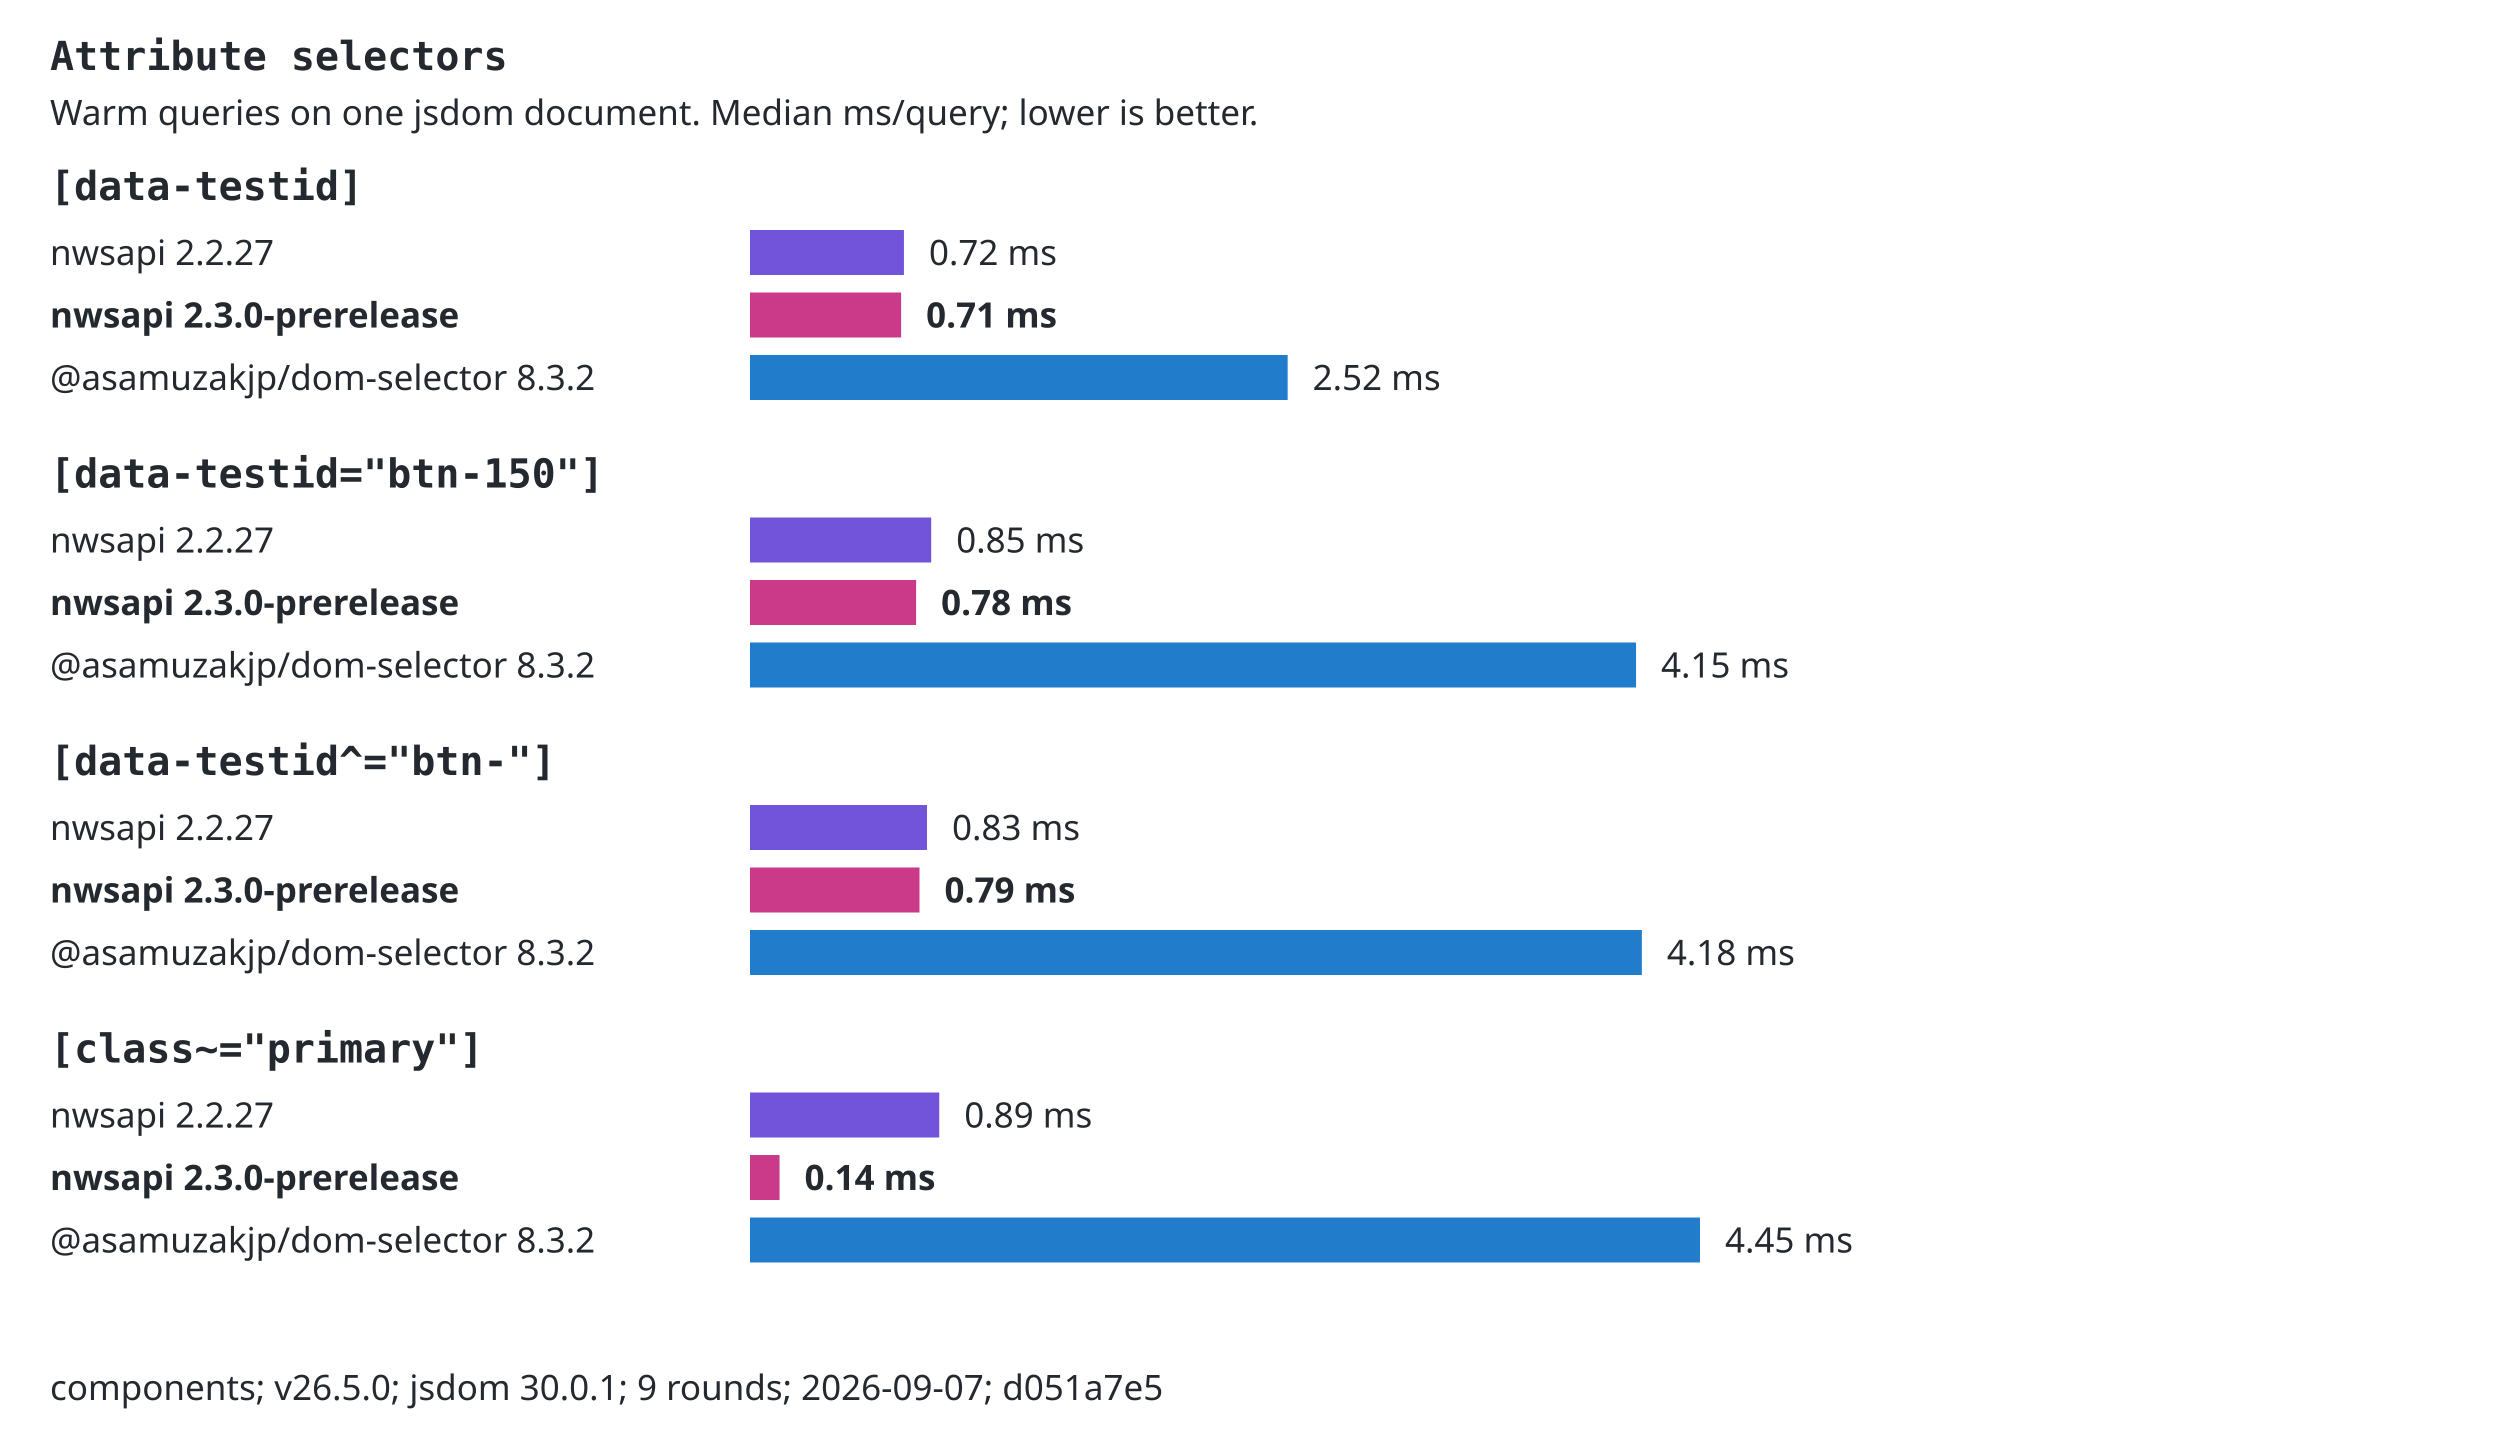
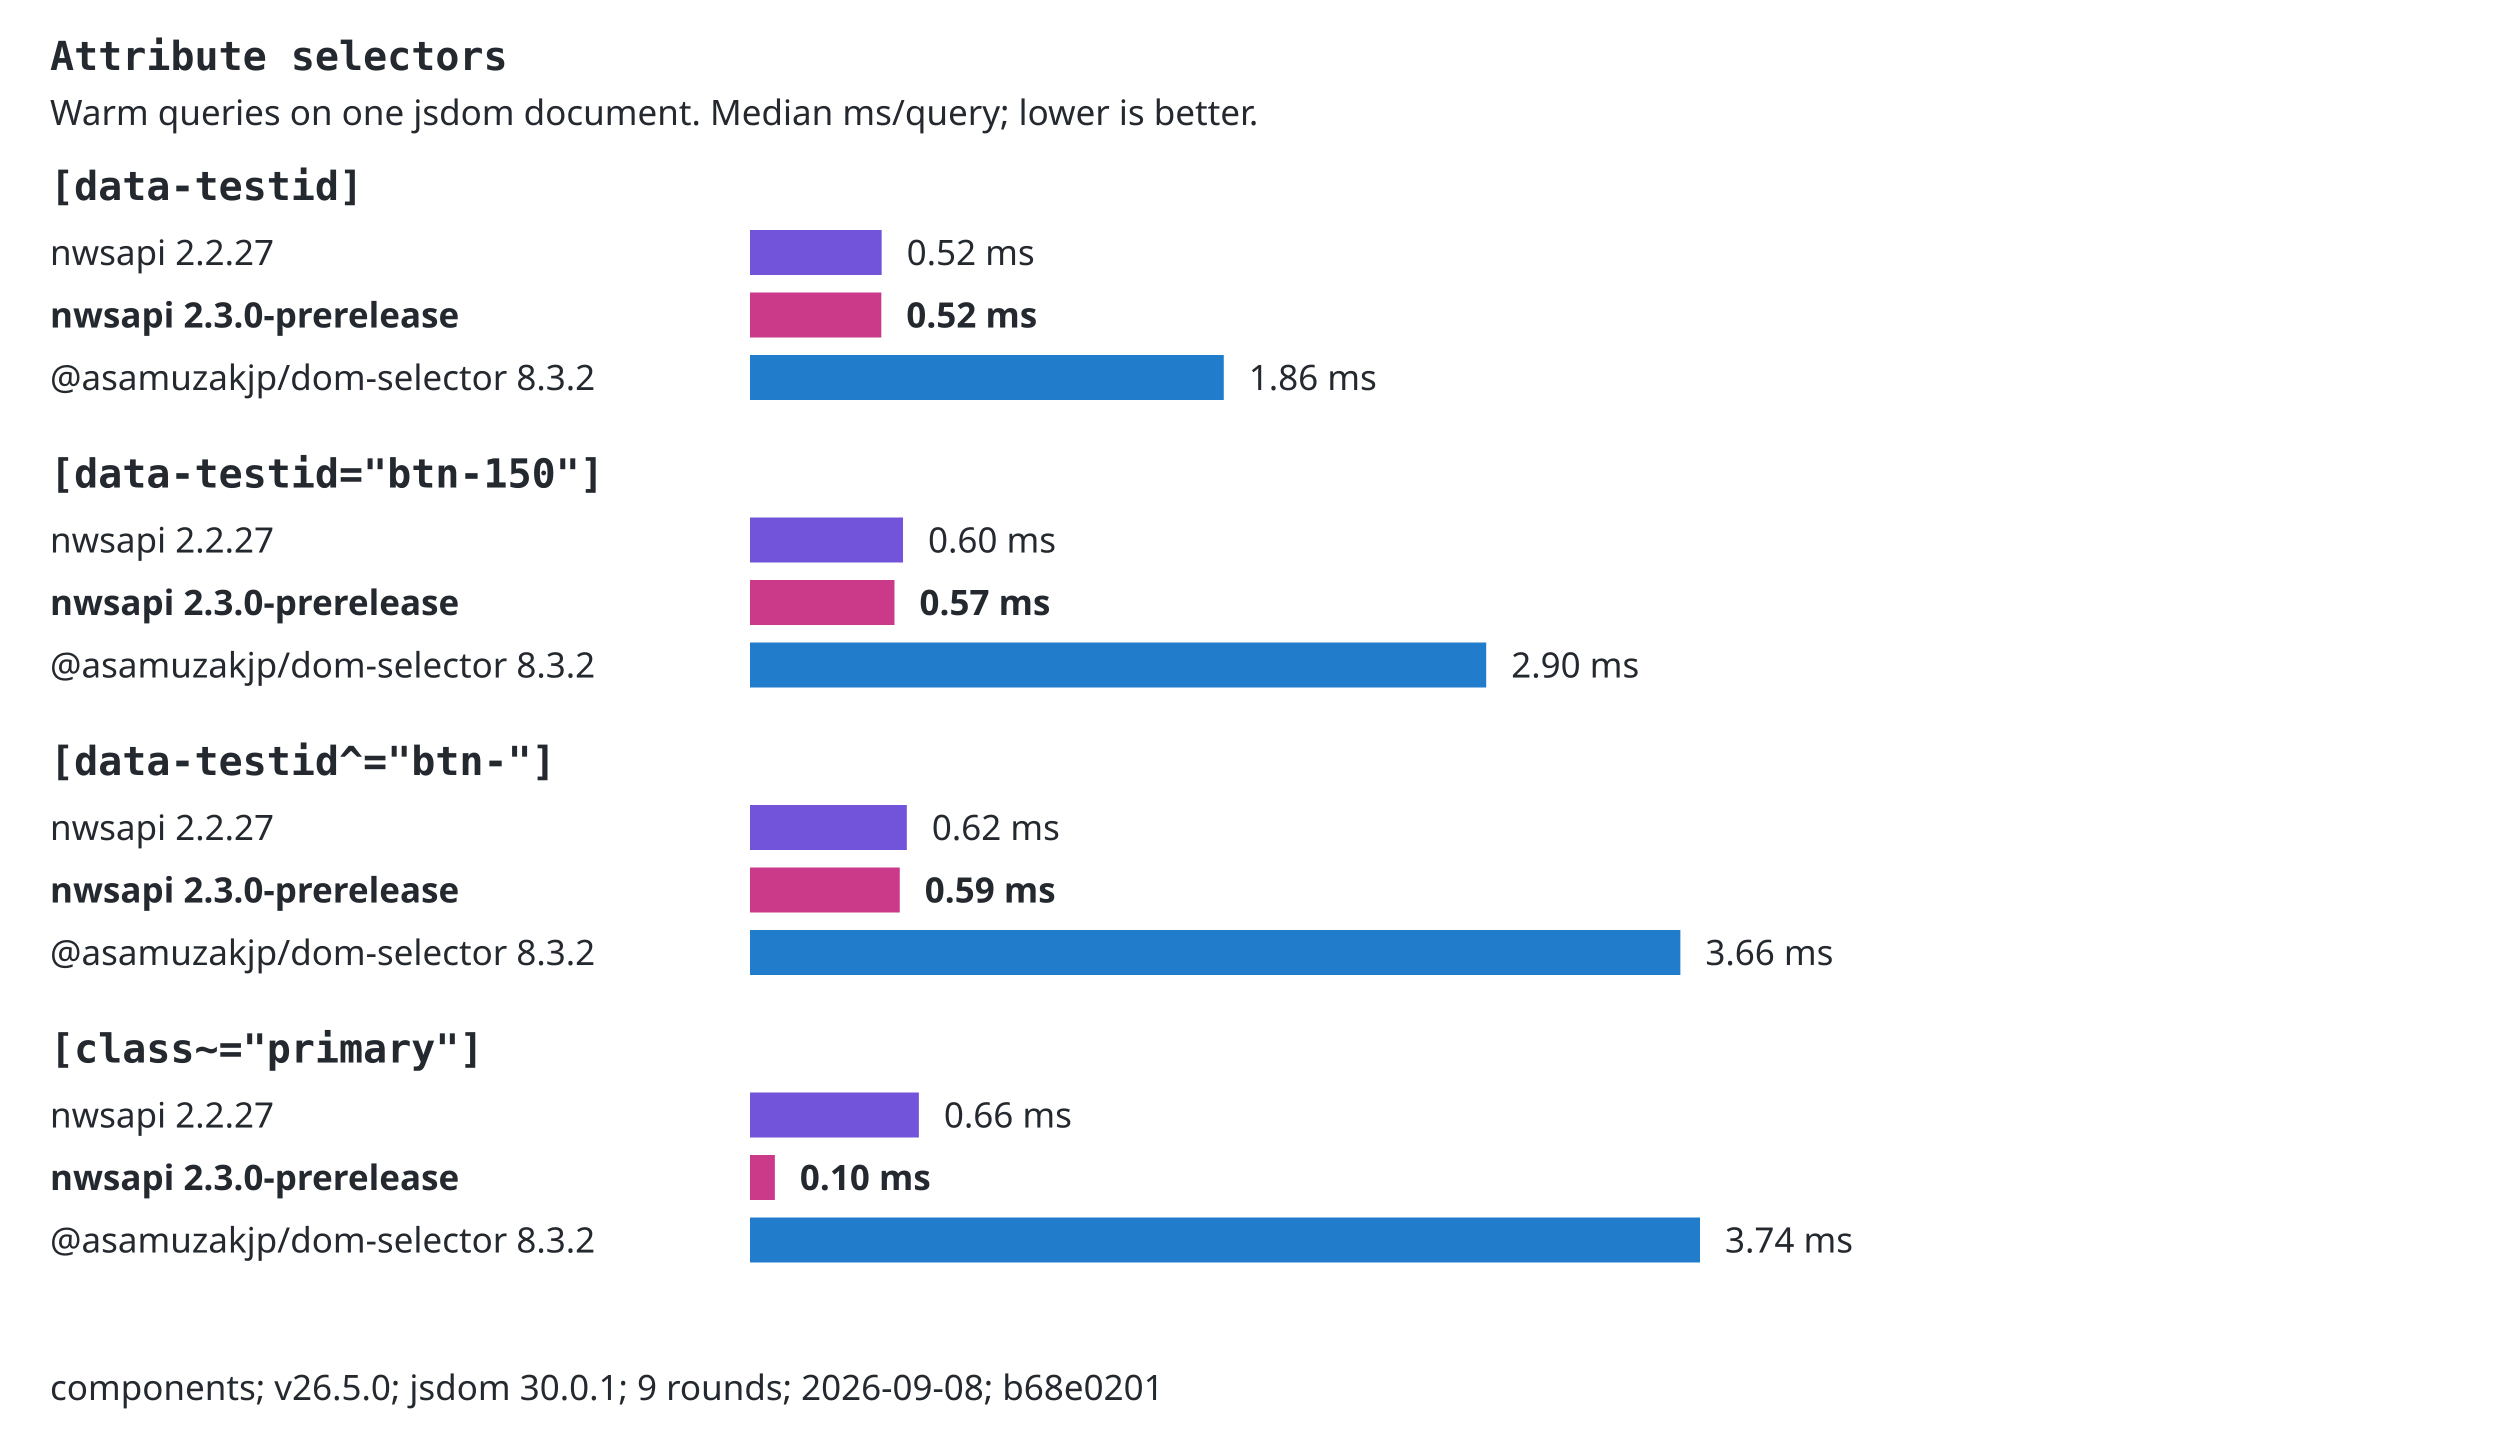
<svg xmlns="http://www.w3.org/2000/svg" width="1000" height="580" viewBox="0 0 1000 580" role="img">
  <style>text{font:14px system-ui,sans-serif;fill:#24292f}.selector{font:16px monospace;font-weight:600}.background{fill:#fff}.bar{transform-box:fill-box;transform-origin:left center;animation:fill 800ms ease-out both}@keyframes fill{from{transform:scaleX(0)}to{transform:scaleX(1)}}@media(prefers-reduced-motion:reduce){.bar{animation:none}}@media(prefers-color-scheme:dark){text{fill:#e6edf3}.background{fill:#0d1117}}</style>
  <rect class="background" width="1000" height="580" />
  <text x="20" y="28" class="selector">Attribute selectors</text>
  <text x="20" y="50">Warm queries on one jsdom document. Median ms/query; lower is better.</text>
  <text x="20" y="80" class="selector">[data-testid]</text>
  <text x="20" y="106">nwsapi 2.2.27</text>
-   <rect class="bar" x="300" y="92" width="61.57" height="18" fill="#7154d9" />
-   <text x="371.573" y="106">0.72 ms</text>
+   <rect class="bar" x="300" y="92" width="52.66" height="18" fill="#7154d9" />
+   <text x="362.662" y="106">0.52 ms</text>
  <text x="20" y="131" style="font-weight:700">nwsapi 2.3.0-prerelease</text>
-   <rect class="bar" x="300" y="117" width="60.45" height="18" fill="#cb3989" />
-   <text x="370.451" y="131" style="font-weight:700">0.71 ms</text>
+   <rect class="bar" x="300" y="117" width="52.53" height="18" fill="#cb3989" />
+   <text x="362.525" y="131" style="font-weight:700">0.52 ms</text>
  <text x="20" y="156">@asamuzakjp/dom-selector 8.3.2</text>
-   <rect class="bar" x="300" y="142" width="215.06" height="18" fill="#217dcc" />
-   <text x="525.062" y="156">2.52 ms</text>
+   <rect class="bar" x="300" y="142" width="189.51" height="18" fill="#217dcc" />
+   <text x="499.507" y="156">1.86 ms</text>
  <text x="20" y="195" class="selector">[data-testid="btn-150"]</text>
  <text x="20" y="221">nwsapi 2.2.27</text>
-   <rect class="bar" x="300" y="207" width="72.48" height="18" fill="#7154d9" />
-   <text x="382.477" y="221">0.85 ms</text>
+   <rect class="bar" x="300" y="207" width="61.21" height="18" fill="#7154d9" />
+   <text x="371.208" y="221">0.60 ms</text>
  <text x="20" y="246" style="font-weight:700">nwsapi 2.3.0-prerelease</text>
-   <rect class="bar" x="300" y="232" width="66.44" height="18" fill="#cb3989" />
-   <text x="376.44" y="246" style="font-weight:700">0.78 ms</text>
+   <rect class="bar" x="300" y="232" width="57.79" height="18" fill="#cb3989" />
+   <text x="367.785" y="246" style="font-weight:700">0.57 ms</text>
  <text x="20" y="271">@asamuzakjp/dom-selector 8.3.2</text>
-   <rect class="bar" x="300" y="257" width="354.42" height="18" fill="#217dcc" />
-   <text x="664.416" y="271">4.15 ms</text>
+   <rect class="bar" x="300" y="257" width="294.48" height="18" fill="#217dcc" />
+   <text x="604.484" y="271">2.90 ms</text>
  <text x="20" y="310" class="selector">[data-testid^="btn-"]</text>
  <text x="20" y="336">nwsapi 2.2.27</text>
-   <rect class="bar" x="300" y="322" width="70.81" height="18" fill="#7154d9" />
-   <text x="380.811" y="336">0.83 ms</text>
+   <rect class="bar" x="300" y="322" width="62.73" height="18" fill="#7154d9" />
+   <text x="372.725" y="336">0.62 ms</text>
  <text x="20" y="361" style="font-weight:700">nwsapi 2.3.0-prerelease</text>
-   <rect class="bar" x="300" y="347" width="67.8" height="18" fill="#cb3989" />
-   <text x="377.798" y="361" style="font-weight:700">0.79 ms</text>
+   <rect class="bar" x="300" y="347" width="59.9" height="18" fill="#cb3989" />
+   <text x="369.895" y="361" style="font-weight:700">0.59 ms</text>
  <text x="20" y="386">@asamuzakjp/dom-selector 8.3.2</text>
-   <rect class="bar" x="300" y="372" width="356.74" height="18" fill="#217dcc" />
-   <text x="666.742" y="386">4.18 ms</text>
+   <rect class="bar" x="300" y="372" width="372.15" height="18" fill="#217dcc" />
+   <text x="682.151" y="386">3.66 ms</text>
  <text x="20" y="425" class="selector">[class~="primary"]</text>
  <text x="20" y="451">nwsapi 2.2.27</text>
-   <rect class="bar" x="300" y="437" width="75.7" height="18" fill="#7154d9" />
-   <text x="385.699" y="451">0.89 ms</text>
+   <rect class="bar" x="300" y="437" width="67.55" height="18" fill="#7154d9" />
+   <text x="377.555" y="451">0.66 ms</text>
  <text x="20" y="476" style="font-weight:700">nwsapi 2.3.0-prerelease</text>
-   <rect class="bar" x="300" y="462" width="11.82" height="18" fill="#cb3989" />
-   <text x="321.823" y="476" style="font-weight:700">0.14 ms</text>
+   <rect class="bar" x="300" y="462" width="9.94" height="18" fill="#cb3989" />
+   <text x="319.937" y="476" style="font-weight:700">0.10 ms</text>
  <text x="20" y="501">@asamuzakjp/dom-selector 8.3.2</text>
  <rect class="bar" x="300" y="487" width="380" height="18" fill="#217dcc" />
-   <text x="690" y="501">4.45 ms</text>
-   <text x="20" y="560">components; v26.5.0; jsdom 30.0.1; 9 rounds; 2026-09-07; d051a7e5</text>
+   <text x="690" y="501">3.74 ms</text>
+   <text x="20" y="560">components; v26.5.0; jsdom 30.0.1; 9 rounds; 2026-09-08; b68e0201</text>
</svg>
